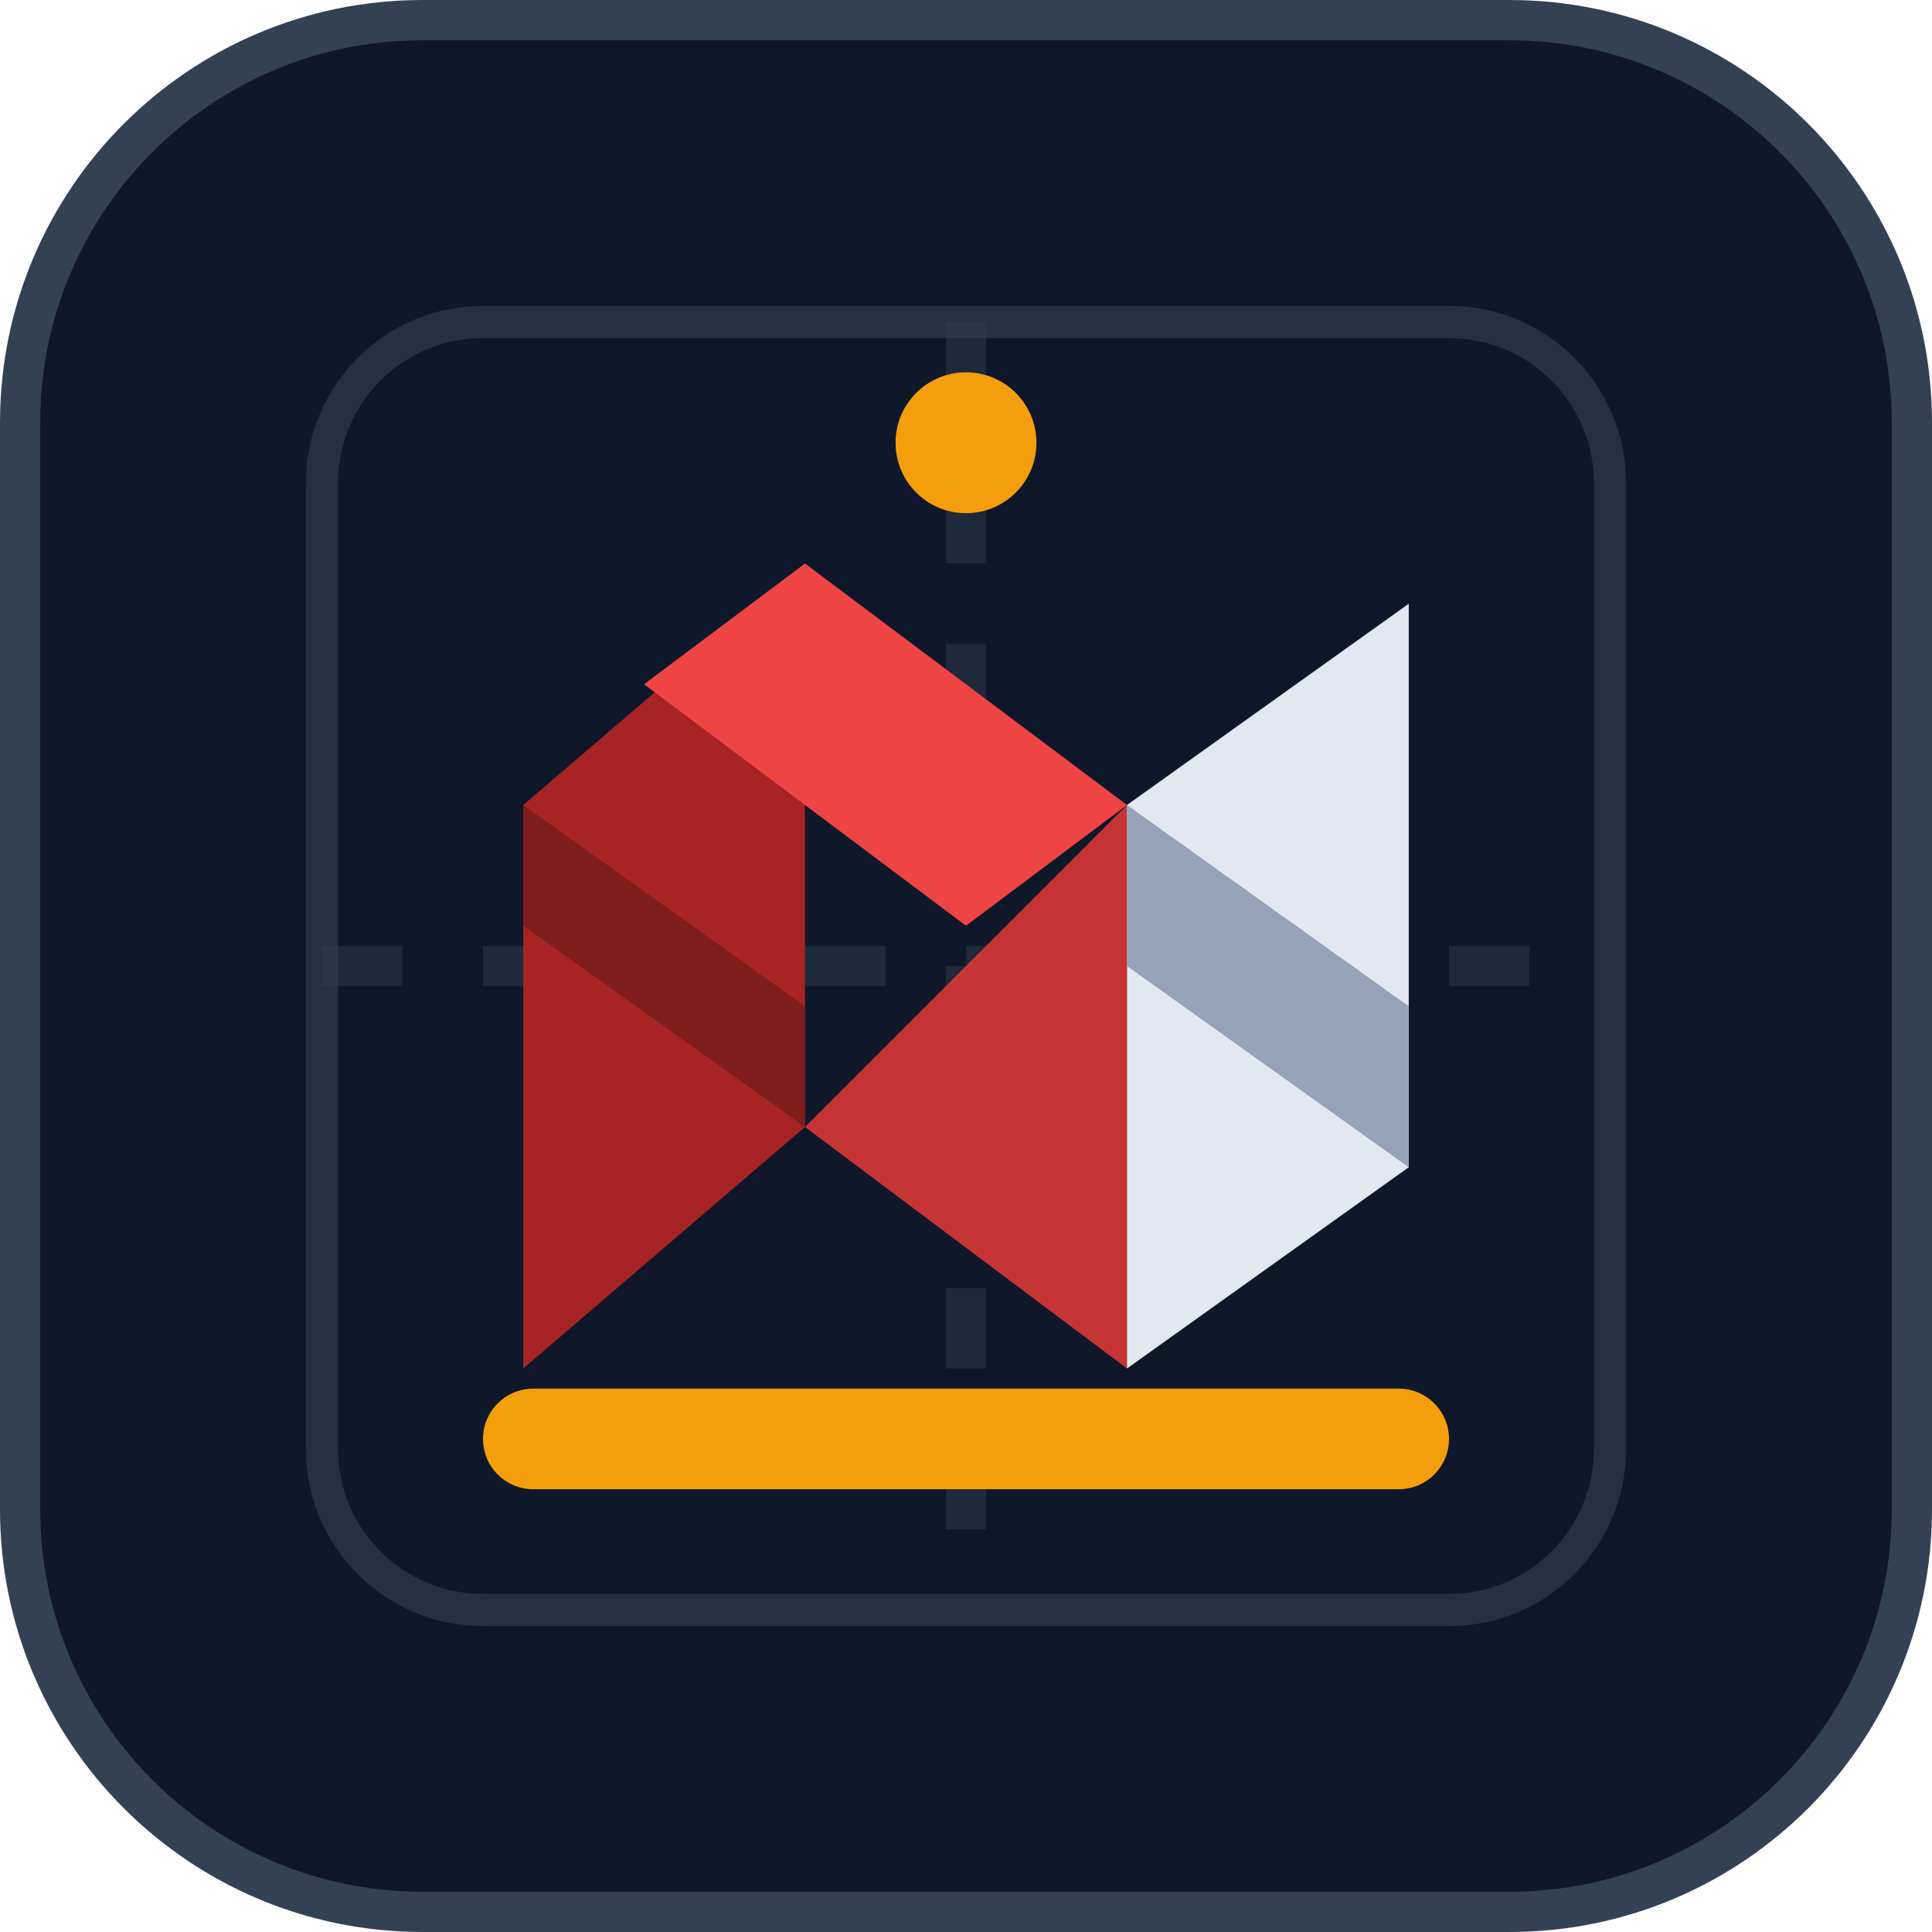
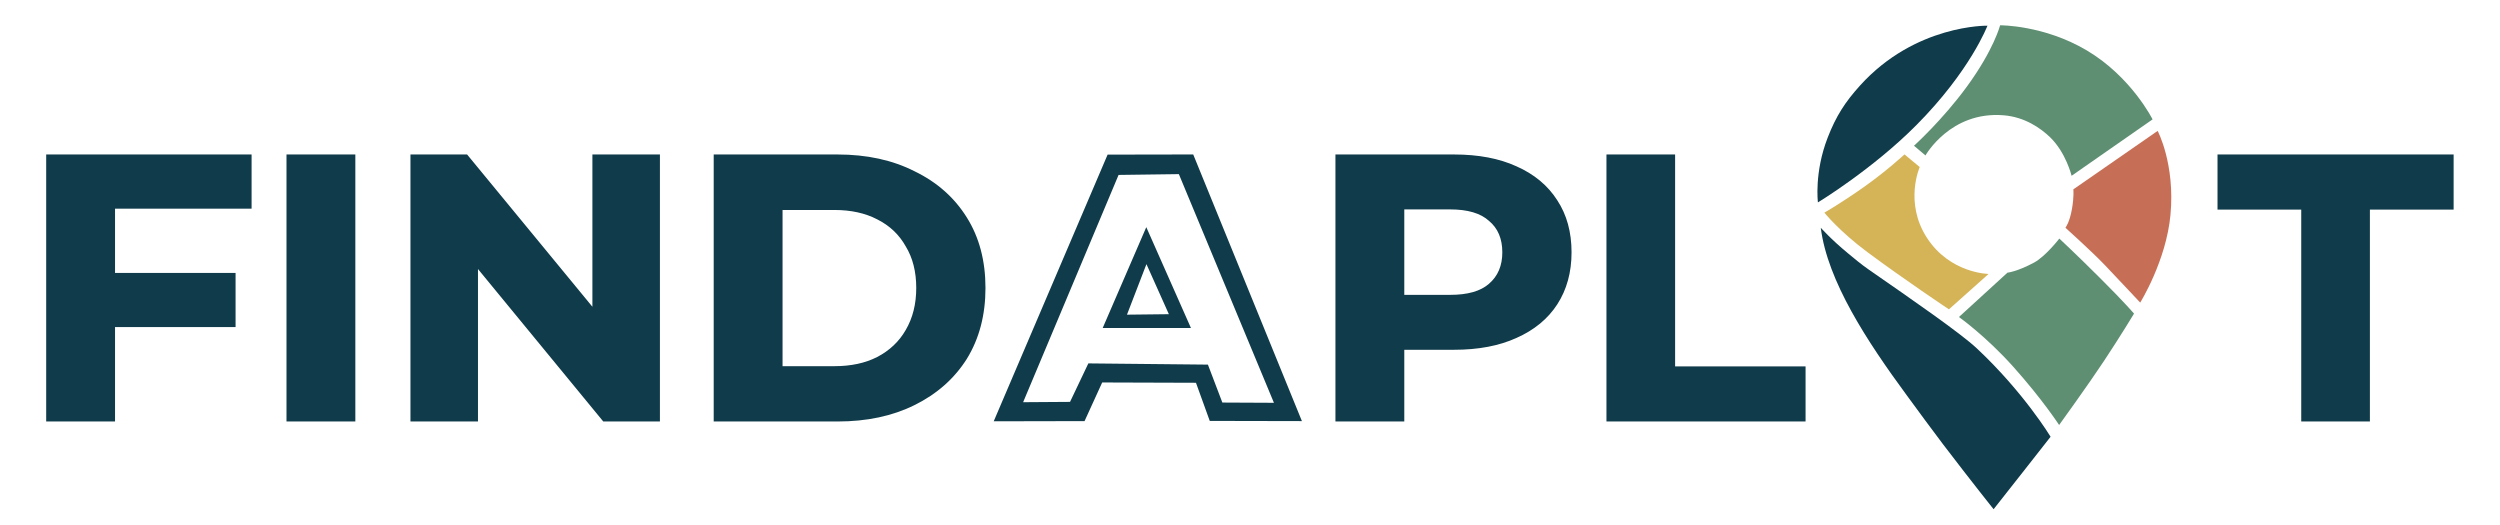
- <svg xmlns="http://www.w3.org/2000/svg" viewBox="0 0 48 48" fill="none">
-   <rect x="0.5" y="0.5" width="47" height="47" rx="10" fill="#0f172a" stroke="#334155" stroke-width="1" />
-   <path d="M8 24H40M24 8V40" stroke="#1e293b" stroke-width="1" stroke-dasharray="2 2" />
-   <rect x="8" y="8" width="32" height="32" rx="4" stroke="#334155" stroke-width="0.8" stroke-opacity="0.6" />
-   <path d="M13 34V20L20 14V28L13 34Z" fill="#a82424" />
-   <path d="M20 14L28 20L24 23L16 17L20 14Z" fill="#ef4444" />
-   <path d="M20 28L28 20V34L20 28Z" fill="#c73434" />
-   <path d="M28 20L35 15V29L28 34V20Z" fill="#e2e8f0" />
-   <path d="M28 20L35 25L35 29L28 24V20Z" fill="#94a3b8" />
-   <path d="M13 20L20 25V28L13 23V20Z" fill="#7f1d1d" />
-   <rect x="12" y="34.5" width="24" height="2.5" rx="1.25" fill="#f59e0b" />
-   <circle cx="24" cy="11" r="1.75" fill="#f59e0b" />
+ <svg xmlns="http://www.w3.org/2000/svg" version="1.2" viewBox="0 0 1309 275" width="286" height="60">
+   <style>
+ 		.s0 { fill: #0f3b4a } 
+ 		.s1 { fill: #5e8f72 } 
+ 		.s2 { fill: #c76f56 } 
+ 		.s3 { fill: #d5b357 } 
+ 	</style>
+   <g id="icon">
+     <path id="primary-1" class="s0" d="m953.78 119.45c3.51 27.91 24.31 59.58 45.05 87.77 6.64 9.03 12.98 17.75 19.12 25.81 14.62 19.17 26.44 33.97 26.44 33.97 0 0 5.98-7.54 15.29-19.41 9.43-12.04 14.59-18.59 14.59-18.59 0 0-14.04-23.26-38.66-46.32-8.43-7.9-33.37-25.18-56.59-41.26-4.18-2.9-7.57-5.79-10.7-8.37-9.55-7.84-14.55-13.72-14.54-13.6z" />
+     <path id="Sale" class="s1" d="m1026.22 166.22c0 0 14.02 9.92 28.48 26.07 15.31 17.1 24.05 30.56 24.05 30.56 0 0 15.43-21.34 23.61-33.72 8.97-13.56 15.66-24.68 15.66-24.68 0 0-4.22-5.11-17.86-18.71-12.56-12.53-21.3-20.65-21.3-20.65 0 0-7.21 9.34-13.27 12.6-9.01 4.83-13.93 5.27-13.93 5.27z" />
+     <path id="sold" class="s2" d="m1082.06 119.41c0 0 14 12.61 20.59 19.51 6.47 6.78 18.61 19.74 18.61 19.74 0 0 13.65-21.9 15.88-46.03 2.48-26.71-6.73-44-6.73-44l-44.2 30.65c0 0 0.42 3.66-0.72 10.23-1.24 7.17-3.43 9.9-3.43 9.9z" />
+     <path id="booked" class="s3" d="m955.66 111.5c0 0 7.7 9.64 22.48 20.64 19.32 14.37 42.83 30.06 42.83 30.06l20.8-18.57c0 0-20.16-0.19-32.33-18.93-12.02-18.52-3.78-37.11-3.78-37.11l-7.99-6.63c0 0-9.43 8.75-21.44 17.21-12 8.46-20.57 13.33-20.57 13.33z" />
+     <path id="Primary-2" class="s0" d="m952.28 106.13c0 0-2.02-15.66 5.16-34.08 4.38-11.24 9.1-18.55 16.93-27.21 29.02-32.11 66.8-31.37 66.8-31.37 0 0-8.92 23.59-37.26 52.12-23.11 23.27-51.63 40.54-51.63 40.54z" />
+     <path id="sale-2" class="s1" d="m1002.66 76.42c0 0 14.9-13.43 27.74-31.03 14.17-19.4 17.41-32.13 17.41-32.13 0 0 22.93-0.19 45.46 13.18 23.42 13.9 34.48 36.16 34.48 36.16l-42.46 29.57c0 0-2.97-12.23-11.31-20.24-4.95-4.75-13.24-10.58-24.31-11.48-27.92-2.3-40.99 21.05-40.99 21.05z" />
+   </g>
+   <path id="letter A" fill-rule="evenodd" class="s0" d="m520.12 220.9l59.72-139.83 44.89-0.08 56.99 139.81-48.32-0.1-7.23-20-49.17-0.16-9.25 20.26zm65.47-129.18l-50.05 119.17 24.6-0.17 9.6-20.18 62.69 0.64 7.57 19.89 27.05 0.13-49.85-119.9zm37.94 80.26l-46.27 0.01 22.86-52.88zm-23.33-33.49l-10.21 26.5 21.97-0.25z" />
+   <path id="FIND   PL    T" class="s0" aria-label="FIND   PL    T" d="m59.4 221h-36.1v-140h107.7v28.4h-71.6zm63.2-49.5h-65.9v-28.4h65.9zm62.8 49.5h-36.1v-140h36.1zm64.3 0h-35.4v-140h29.7l79.9 97.1h-14.2v-97.1h35.4v140h-29.7l-79.8-97.1h14.1zm188.5 0h-64.9v-140h64.9q23.1 0 40.4 8.8 17.6 8.5 27.4 24.2 9.8 15.6 9.8 37 0 21.3-9.8 37.2-9.8 15.5-27.4 24.2-17.3 8.6-40.4 8.6zm-28.8-110.9v81.9h27.2q13 0 22.4-4.8 9.8-5.1 15-14.2 5.5-9.4 5.5-22 0-12.8-5.5-21.8-5.2-9.3-15-14.2-9.4-4.9-22.4-4.9zm326 110.9h-36.1v-140h62.2q19.1 0 32.7 6.2 14 6.2 21.4 17.8 7.5 11.4 7.5 27.3 0 15.7-7.5 27.3-7.4 11.4-21.4 17.6-13.6 6.2-32.7 6.2h-42.2l16.1-15.9zm0-128v78.4l-16.1-16.8h40.2q13.7 0 20.3-5.8 7-6 7-16.5 0-10.7-7-16.5-6.6-6-20.3-6h-40.2zm210.4 128h-104.4v-140h36v111.1h68.4zm295.9 0h-36v-111.1h-43.9v-28.9h123.8v28.9h-43.9z" />
</svg>
